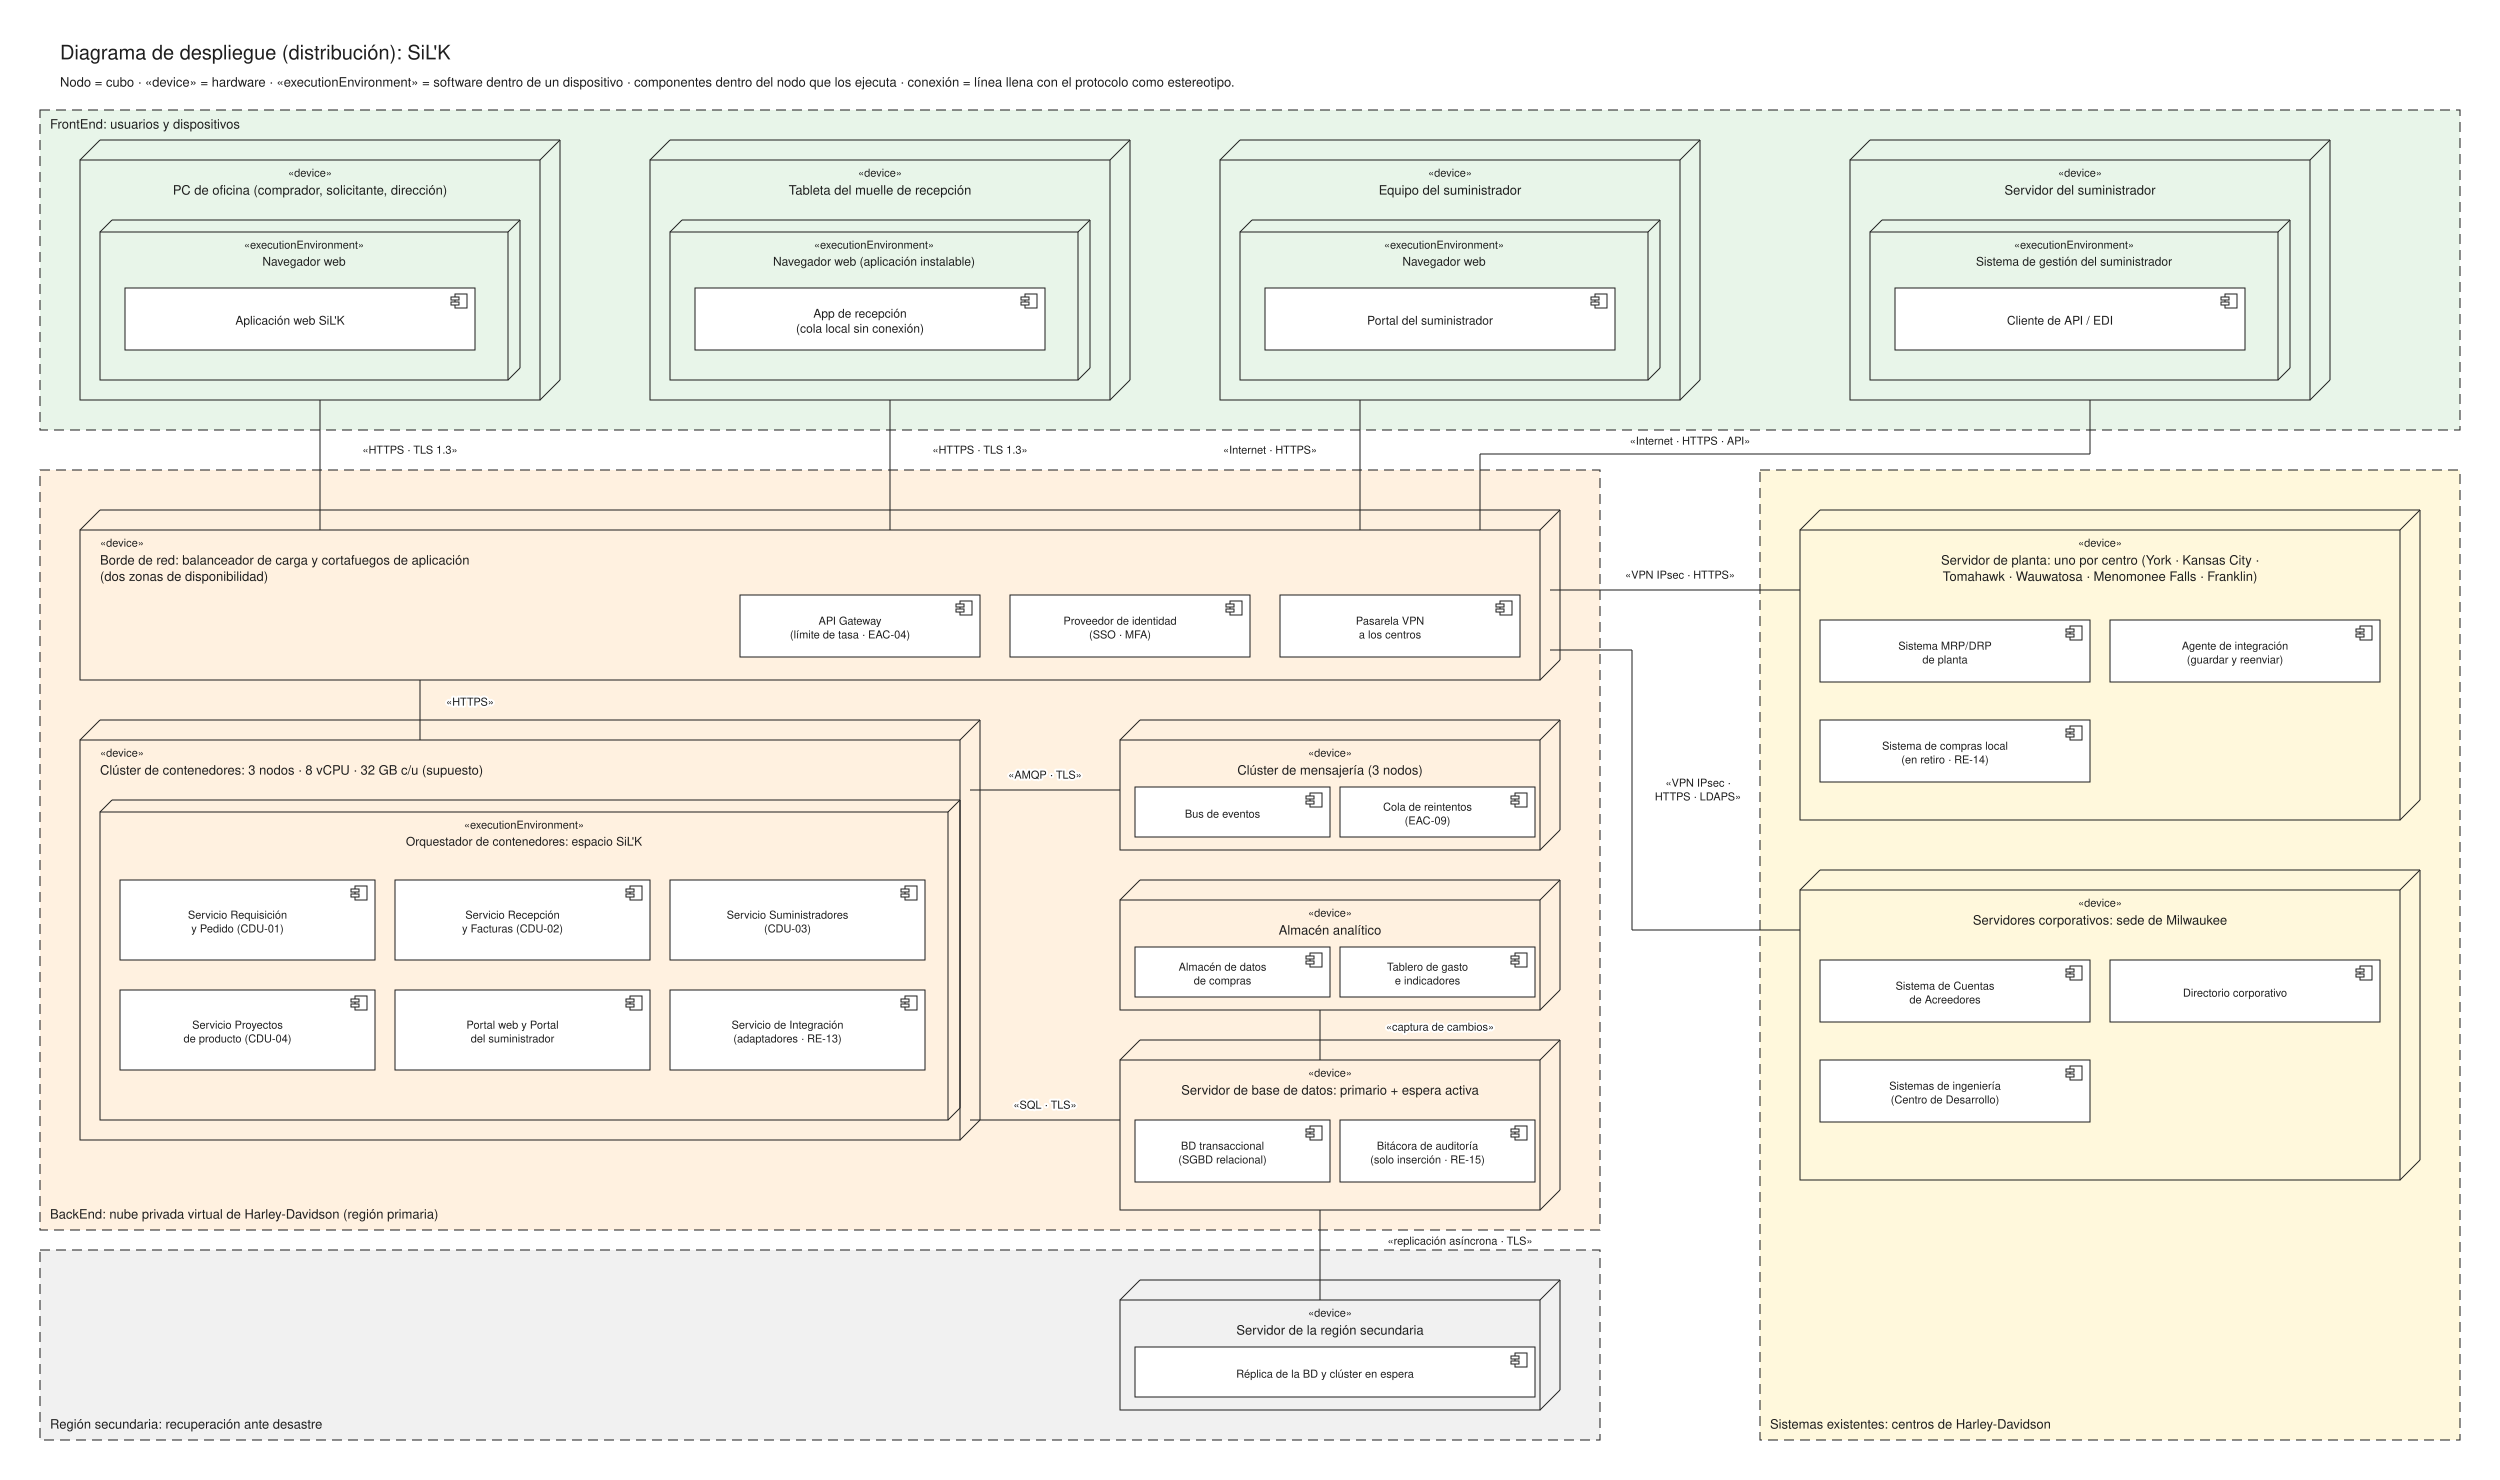
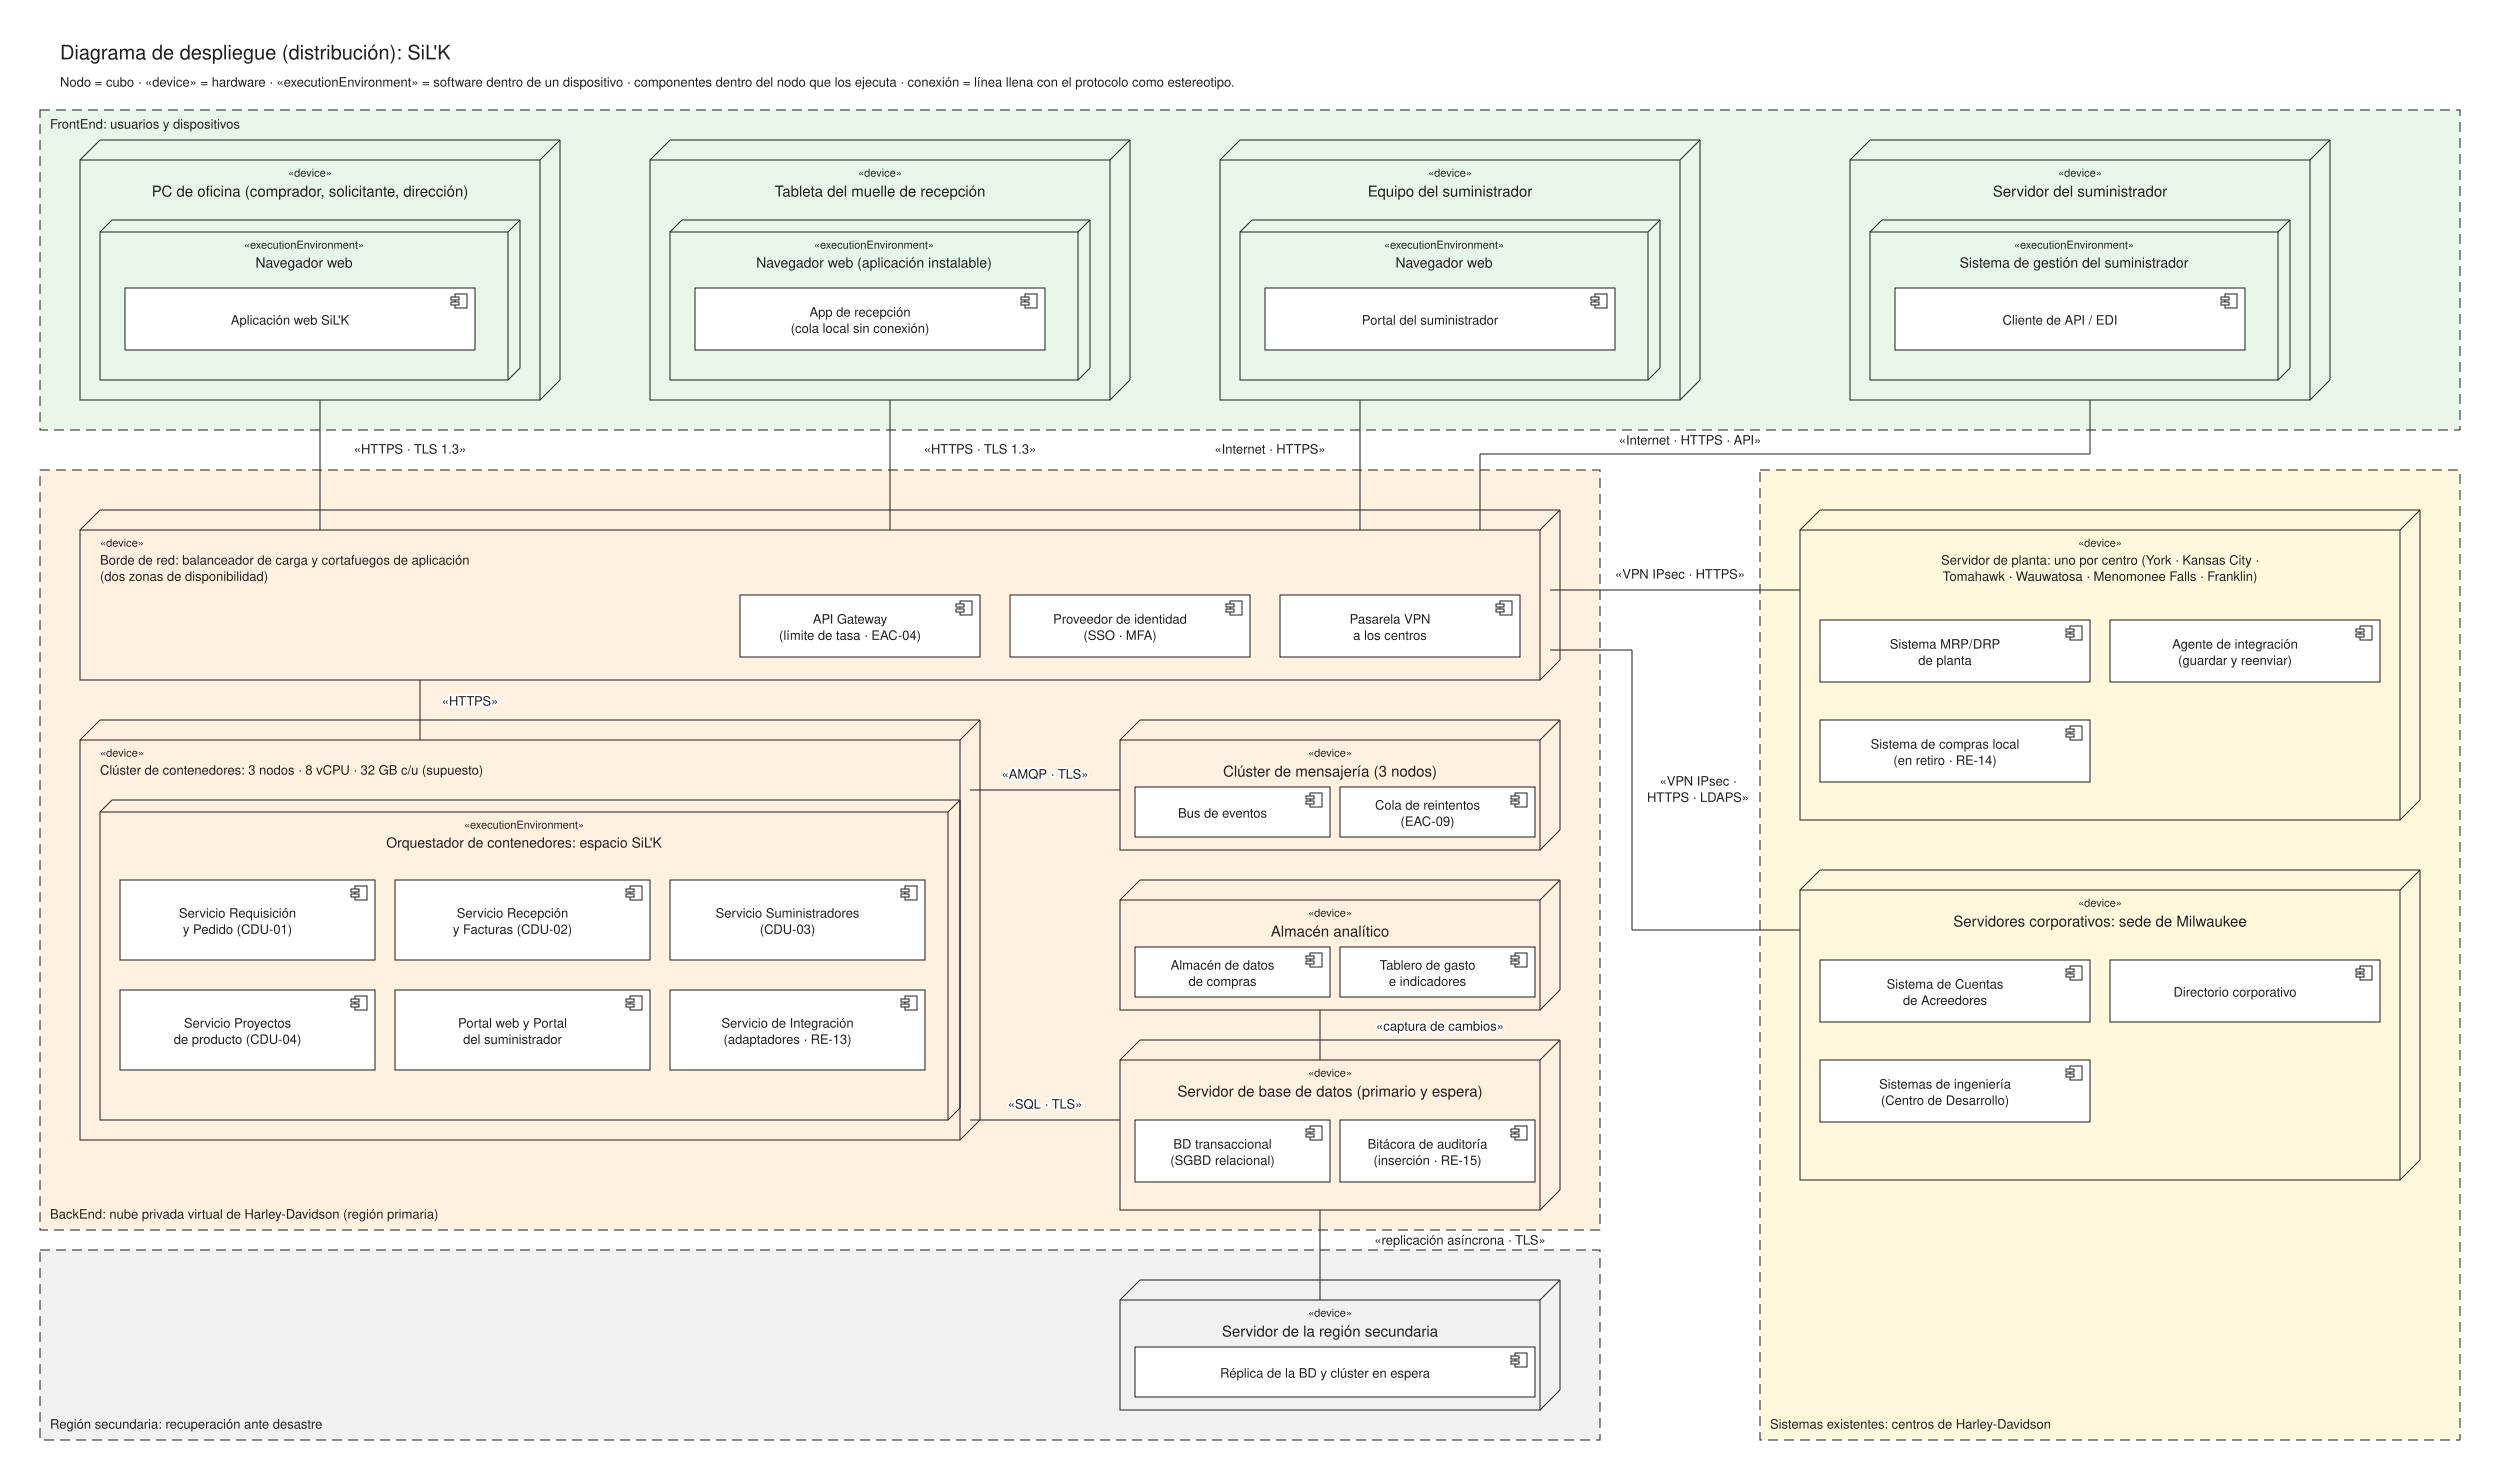
<svg xmlns="http://www.w3.org/2000/svg" viewBox="-20 -30 2500 1480" width="2500" height="1480" font-family="Helvetica, Arial, sans-serif">
  <defs>
    <marker id="gen" viewBox="0 0 12 12" refX="11" refY="6" markerWidth="12" markerHeight="12" orient="auto">
      <polygon points="0,0 12,6 0,12" fill="#ffffff" stroke="#1e1e1e" stroke-width="1" />
    </marker>
    <marker id="flecha" viewBox="0 0 10 10" refX="9" refY="5" markerWidth="9" markerHeight="9" orient="auto">
      <polygon points="0,0 10,5 0,10" fill="#1e1e1e" />
    </marker>
  </defs>
  <rect x="-20" y="-30" width="2500" height="1480" fill="#ffffff" />
  <text x="40" y="29.4" font-size="20" fill="#1e1e1e" text-anchor="start">Diagrama de despliegue (distribución): SiL'K</text>
  <text x="40" y="56.61" font-size="13" fill="#1e1e1e" text-anchor="start">Nodo = cubo · «device» = hardware · «executionEnvironment» = software dentro de un dispositivo · componentes dentro del nodo que los ejecuta · conexión = línea llena con el protocolo como estereotipo.</text>
  <rect x="20" y="80" width="2420" height="320" rx="0" fill="#e8f5e9" stroke="#1e1e1e" stroke-width="1" stroke-dasharray="10 6" />
  <text x="30" y="98.61" font-size="13" fill="#1e1e1e" text-anchor="start">FrontEnd: usuarios y dispositivos</text>
  <rect x="20" y="440" width="1560" height="760" rx="0" fill="#fff1e0" stroke="#1e1e1e" stroke-width="1" stroke-dasharray="10 6" />
  <text x="30" y="1188.61" font-size="13" fill="#1e1e1e" text-anchor="start">BackEnd: nube privada virtual de Harley-Davidson (región primaria)</text>
  <rect x="20" y="1220" width="1560" height="190" rx="0" fill="#f1f1f1" stroke="#1e1e1e" stroke-width="1" stroke-dasharray="10 6" />
  <text x="30" y="1398.61" font-size="13" fill="#1e1e1e" text-anchor="start">Región secundaria: recuperación ante desastre</text>
  <rect x="1740" y="440" width="700" height="970" rx="0" fill="#fff8dc" stroke="#1e1e1e" stroke-width="1" stroke-dasharray="10 6" />
  <text x="1750" y="1398.61" font-size="13" fill="#1e1e1e" text-anchor="start">Sistemas existentes: centros de Harley-Davidson</text>
  <rect x="60" y="130" width="460" height="240" rx="0" fill="none" stroke="#1e1e1e" stroke-width="1" />
  <line x1="60" y1="130" x2="80" y2="110" stroke="#1e1e1e" stroke-width="1" />
  <line x1="80" y1="110" x2="540" y2="110" stroke="#1e1e1e" stroke-width="1" />
  <line x1="540" y1="110" x2="520" y2="130" stroke="#1e1e1e" stroke-width="1" />
  <line x1="540" y1="110" x2="540" y2="350" stroke="#1e1e1e" stroke-width="1" />
  <line x1="540" y1="350" x2="520" y2="370" stroke="#1e1e1e" stroke-width="1" />
  <text x="290.0" y="146.67" font-size="11" fill="#1e1e1e" text-anchor="middle">«device»</text>
-   <text x="290.0" y="164.61" font-size="13" fill="#1e1e1e" text-anchor="middle">PC de oficina (comprador, solicitante, dirección)</text>
+   <text x="290.0" y="166.55" font-size="15" fill="#1e1e1e" text-anchor="middle">PC de oficina (comprador, solicitante, dirección)</text>
  <rect x="80" y="202" width="408" height="148" rx="0" fill="none" stroke="#1e1e1e" stroke-width="1" />
  <line x1="80" y1="202" x2="92" y2="190" stroke="#1e1e1e" stroke-width="1" />
  <line x1="92" y1="190" x2="500" y2="190" stroke="#1e1e1e" stroke-width="1" />
  <line x1="500" y1="190" x2="488" y2="202" stroke="#1e1e1e" stroke-width="1" />
  <line x1="500" y1="190" x2="500" y2="338" stroke="#1e1e1e" stroke-width="1" />
  <line x1="500" y1="338" x2="488" y2="350" stroke="#1e1e1e" stroke-width="1" />
  <text x="284.0" y="218.67" font-size="11" fill="#1e1e1e" text-anchor="middle">«executionEnvironment»</text>
-   <text x="284.0" y="235.64" font-size="12" fill="#1e1e1e" text-anchor="middle">Navegador web</text>
+   <text x="284.0" y="237.58" font-size="14" fill="#1e1e1e" text-anchor="middle">Navegador web</text>
  <rect x="105" y="258" width="350" height="62" rx="0" fill="#ffffff" stroke="#1e1e1e" stroke-width="1" />
  <rect x="435" y="264" width="12" height="14" rx="0" fill="#ffffff" stroke="#1e1e1e" stroke-width="1" />
  <rect x="431" y="267" width="8" height="3" rx="0" fill="#ffffff" stroke="#1e1e1e" stroke-width="1" />
  <rect x="431" y="272" width="8" height="3" rx="0" fill="#ffffff" stroke="#1e1e1e" stroke-width="1" />
-   <text x="270.0" y="294.64" font-size="12" fill="#1e1e1e" text-anchor="middle">Aplicación web SiL'K</text>
+   <text x="270.0" y="294.61" font-size="13" fill="#1e1e1e" text-anchor="middle">Aplicación web SiL'K</text>
  <rect x="630" y="130" width="460" height="240" rx="0" fill="none" stroke="#1e1e1e" stroke-width="1" />
  <line x1="630" y1="130" x2="650" y2="110" stroke="#1e1e1e" stroke-width="1" />
  <line x1="650" y1="110" x2="1110" y2="110" stroke="#1e1e1e" stroke-width="1" />
  <line x1="1110" y1="110" x2="1090" y2="130" stroke="#1e1e1e" stroke-width="1" />
  <line x1="1110" y1="110" x2="1110" y2="350" stroke="#1e1e1e" stroke-width="1" />
  <line x1="1110" y1="350" x2="1090" y2="370" stroke="#1e1e1e" stroke-width="1" />
  <text x="860.0" y="146.67" font-size="11" fill="#1e1e1e" text-anchor="middle">«device»</text>
-   <text x="860.0" y="164.61" font-size="13" fill="#1e1e1e" text-anchor="middle">Tableta del muelle de recepción</text>
+   <text x="860.0" y="166.55" font-size="15" fill="#1e1e1e" text-anchor="middle">Tableta del muelle de recepción</text>
  <rect x="650" y="202" width="408" height="148" rx="0" fill="none" stroke="#1e1e1e" stroke-width="1" />
  <line x1="650" y1="202" x2="662" y2="190" stroke="#1e1e1e" stroke-width="1" />
  <line x1="662" y1="190" x2="1070" y2="190" stroke="#1e1e1e" stroke-width="1" />
  <line x1="1070" y1="190" x2="1058" y2="202" stroke="#1e1e1e" stroke-width="1" />
  <line x1="1070" y1="190" x2="1070" y2="338" stroke="#1e1e1e" stroke-width="1" />
  <line x1="1070" y1="338" x2="1058" y2="350" stroke="#1e1e1e" stroke-width="1" />
  <text x="854.0" y="218.67" font-size="11" fill="#1e1e1e" text-anchor="middle">«executionEnvironment»</text>
-   <text x="854.0" y="235.64" font-size="12" fill="#1e1e1e" text-anchor="middle">Navegador web (aplicación instalable)</text>
+   <text x="854.0" y="237.58" font-size="14" fill="#1e1e1e" text-anchor="middle">Navegador web (aplicación instalable)</text>
  <rect x="675" y="258" width="350" height="62" rx="0" fill="#ffffff" stroke="#1e1e1e" stroke-width="1" />
  <rect x="1005" y="264" width="12" height="14" rx="0" fill="#ffffff" stroke="#1e1e1e" stroke-width="1" />
  <rect x="1001" y="267" width="8" height="3" rx="0" fill="#ffffff" stroke="#1e1e1e" stroke-width="1" />
  <rect x="1001" y="272" width="8" height="3" rx="0" fill="#ffffff" stroke="#1e1e1e" stroke-width="1" />
-   <text x="840.0" y="287.64" font-size="12" fill="#1e1e1e" text-anchor="middle">App de recepción</text>
-   <text x="840.0" y="302.64" font-size="12" fill="#1e1e1e" text-anchor="middle">(cola local sin conexión)</text>
+   <text x="840.0" y="286.61" font-size="13" fill="#1e1e1e" text-anchor="middle">App de recepción</text>
+   <text x="840.0" y="302.86" font-size="13" fill="#1e1e1e" text-anchor="middle">(cola local sin conexión)</text>
  <rect x="1200" y="130" width="460" height="240" rx="0" fill="none" stroke="#1e1e1e" stroke-width="1" />
  <line x1="1200" y1="130" x2="1220" y2="110" stroke="#1e1e1e" stroke-width="1" />
  <line x1="1220" y1="110" x2="1680" y2="110" stroke="#1e1e1e" stroke-width="1" />
  <line x1="1680" y1="110" x2="1660" y2="130" stroke="#1e1e1e" stroke-width="1" />
  <line x1="1680" y1="110" x2="1680" y2="350" stroke="#1e1e1e" stroke-width="1" />
  <line x1="1680" y1="350" x2="1660" y2="370" stroke="#1e1e1e" stroke-width="1" />
  <text x="1430.0" y="146.67" font-size="11" fill="#1e1e1e" text-anchor="middle">«device»</text>
-   <text x="1430.0" y="164.61" font-size="13" fill="#1e1e1e" text-anchor="middle">Equipo del suministrador</text>
+   <text x="1430.0" y="166.55" font-size="15" fill="#1e1e1e" text-anchor="middle">Equipo del suministrador</text>
  <rect x="1220" y="202" width="408" height="148" rx="0" fill="none" stroke="#1e1e1e" stroke-width="1" />
  <line x1="1220" y1="202" x2="1232" y2="190" stroke="#1e1e1e" stroke-width="1" />
  <line x1="1232" y1="190" x2="1640" y2="190" stroke="#1e1e1e" stroke-width="1" />
  <line x1="1640" y1="190" x2="1628" y2="202" stroke="#1e1e1e" stroke-width="1" />
  <line x1="1640" y1="190" x2="1640" y2="338" stroke="#1e1e1e" stroke-width="1" />
  <line x1="1640" y1="338" x2="1628" y2="350" stroke="#1e1e1e" stroke-width="1" />
  <text x="1424.0" y="218.67" font-size="11" fill="#1e1e1e" text-anchor="middle">«executionEnvironment»</text>
-   <text x="1424.0" y="235.64" font-size="12" fill="#1e1e1e" text-anchor="middle">Navegador web</text>
+   <text x="1424.0" y="237.58" font-size="14" fill="#1e1e1e" text-anchor="middle">Navegador web</text>
  <rect x="1245" y="258" width="350" height="62" rx="0" fill="#ffffff" stroke="#1e1e1e" stroke-width="1" />
  <rect x="1575" y="264" width="12" height="14" rx="0" fill="#ffffff" stroke="#1e1e1e" stroke-width="1" />
  <rect x="1571" y="267" width="8" height="3" rx="0" fill="#ffffff" stroke="#1e1e1e" stroke-width="1" />
  <rect x="1571" y="272" width="8" height="3" rx="0" fill="#ffffff" stroke="#1e1e1e" stroke-width="1" />
-   <text x="1410.0" y="294.64" font-size="12" fill="#1e1e1e" text-anchor="middle">Portal del suministrador</text>
+   <text x="1410.0" y="294.61" font-size="13" fill="#1e1e1e" text-anchor="middle">Portal del suministrador</text>
  <rect x="1830" y="130" width="460" height="240" rx="0" fill="none" stroke="#1e1e1e" stroke-width="1" />
  <line x1="1830" y1="130" x2="1850" y2="110" stroke="#1e1e1e" stroke-width="1" />
  <line x1="1850" y1="110" x2="2310" y2="110" stroke="#1e1e1e" stroke-width="1" />
  <line x1="2310" y1="110" x2="2290" y2="130" stroke="#1e1e1e" stroke-width="1" />
  <line x1="2310" y1="110" x2="2310" y2="350" stroke="#1e1e1e" stroke-width="1" />
  <line x1="2310" y1="350" x2="2290" y2="370" stroke="#1e1e1e" stroke-width="1" />
  <text x="2060.0" y="146.67" font-size="11" fill="#1e1e1e" text-anchor="middle">«device»</text>
-   <text x="2060.0" y="164.61" font-size="13" fill="#1e1e1e" text-anchor="middle">Servidor del suministrador</text>
+   <text x="2060.0" y="166.55" font-size="15" fill="#1e1e1e" text-anchor="middle">Servidor del suministrador</text>
  <rect x="1850" y="202" width="408" height="148" rx="0" fill="none" stroke="#1e1e1e" stroke-width="1" />
  <line x1="1850" y1="202" x2="1862" y2="190" stroke="#1e1e1e" stroke-width="1" />
  <line x1="1862" y1="190" x2="2270" y2="190" stroke="#1e1e1e" stroke-width="1" />
  <line x1="2270" y1="190" x2="2258" y2="202" stroke="#1e1e1e" stroke-width="1" />
  <line x1="2270" y1="190" x2="2270" y2="338" stroke="#1e1e1e" stroke-width="1" />
  <line x1="2270" y1="338" x2="2258" y2="350" stroke="#1e1e1e" stroke-width="1" />
  <text x="2054.0" y="218.67" font-size="11" fill="#1e1e1e" text-anchor="middle">«executionEnvironment»</text>
-   <text x="2054.0" y="235.64" font-size="12" fill="#1e1e1e" text-anchor="middle">Sistema de gestión del suministrador</text>
+   <text x="2054.0" y="237.58" font-size="14" fill="#1e1e1e" text-anchor="middle">Sistema de gestión del suministrador</text>
  <rect x="1875" y="258" width="350" height="62" rx="0" fill="#ffffff" stroke="#1e1e1e" stroke-width="1" />
  <rect x="2205" y="264" width="12" height="14" rx="0" fill="#ffffff" stroke="#1e1e1e" stroke-width="1" />
  <rect x="2201" y="267" width="8" height="3" rx="0" fill="#ffffff" stroke="#1e1e1e" stroke-width="1" />
  <rect x="2201" y="272" width="8" height="3" rx="0" fill="#ffffff" stroke="#1e1e1e" stroke-width="1" />
-   <text x="2040.0" y="294.64" font-size="12" fill="#1e1e1e" text-anchor="middle">Cliente de API / EDI</text>
+   <text x="2040.0" y="294.61" font-size="13" fill="#1e1e1e" text-anchor="middle">Cliente de API / EDI</text>
  <rect x="60" y="500" width="1460" height="150" rx="0" fill="none" stroke="#1e1e1e" stroke-width="1" />
  <line x1="60" y1="500" x2="80" y2="480" stroke="#1e1e1e" stroke-width="1" />
  <line x1="80" y1="480" x2="1540" y2="480" stroke="#1e1e1e" stroke-width="1" />
  <line x1="1540" y1="480" x2="1520" y2="500" stroke="#1e1e1e" stroke-width="1" />
  <line x1="1540" y1="480" x2="1540" y2="630" stroke="#1e1e1e" stroke-width="1" />
  <line x1="1540" y1="630" x2="1520" y2="650" stroke="#1e1e1e" stroke-width="1" />
  <text x="80" y="516.67" font-size="11" fill="#1e1e1e" text-anchor="start">«device»</text>
  <text x="80" y="534.61" font-size="13" fill="#1e1e1e" text-anchor="start">Borde de red: balanceador de carga y cortafuegos de aplicación</text>
  <text x="80" y="550.86" font-size="13" fill="#1e1e1e" text-anchor="start">(dos zonas de disponibilidad)</text>
  <rect x="720" y="565" width="240" height="62" rx="0" fill="#ffffff" stroke="#1e1e1e" stroke-width="1" />
  <rect x="940" y="571" width="12" height="14" rx="0" fill="#ffffff" stroke="#1e1e1e" stroke-width="1" />
  <rect x="936" y="574" width="8" height="3" rx="0" fill="#ffffff" stroke="#1e1e1e" stroke-width="1" />
  <rect x="936" y="579" width="8" height="3" rx="0" fill="#ffffff" stroke="#1e1e1e" stroke-width="1" />
-   <text x="830.0" y="594.67" font-size="11" fill="#1e1e1e" text-anchor="middle">API Gateway</text>
-   <text x="830.0" y="608.42" font-size="11" fill="#1e1e1e" text-anchor="middle">(límite de tasa · EAC-04)</text>
+   <text x="830.0" y="593.61" font-size="13" fill="#1e1e1e" text-anchor="middle">API Gateway</text>
+   <text x="830.0" y="609.86" font-size="13" fill="#1e1e1e" text-anchor="middle">(límite de tasa · EAC-04)</text>
  <rect x="990" y="565" width="240" height="62" rx="0" fill="#ffffff" stroke="#1e1e1e" stroke-width="1" />
  <rect x="1210" y="571" width="12" height="14" rx="0" fill="#ffffff" stroke="#1e1e1e" stroke-width="1" />
  <rect x="1206" y="574" width="8" height="3" rx="0" fill="#ffffff" stroke="#1e1e1e" stroke-width="1" />
  <rect x="1206" y="579" width="8" height="3" rx="0" fill="#ffffff" stroke="#1e1e1e" stroke-width="1" />
-   <text x="1100.0" y="594.67" font-size="11" fill="#1e1e1e" text-anchor="middle">Proveedor de identidad</text>
-   <text x="1100.0" y="608.42" font-size="11" fill="#1e1e1e" text-anchor="middle">(SSO · MFA)</text>
+   <text x="1100.0" y="593.61" font-size="13" fill="#1e1e1e" text-anchor="middle">Proveedor de identidad</text>
+   <text x="1100.0" y="609.86" font-size="13" fill="#1e1e1e" text-anchor="middle">(SSO · MFA)</text>
  <rect x="1260" y="565" width="240" height="62" rx="0" fill="#ffffff" stroke="#1e1e1e" stroke-width="1" />
  <rect x="1480" y="571" width="12" height="14" rx="0" fill="#ffffff" stroke="#1e1e1e" stroke-width="1" />
  <rect x="1476" y="574" width="8" height="3" rx="0" fill="#ffffff" stroke="#1e1e1e" stroke-width="1" />
  <rect x="1476" y="579" width="8" height="3" rx="0" fill="#ffffff" stroke="#1e1e1e" stroke-width="1" />
-   <text x="1370.0" y="594.67" font-size="11" fill="#1e1e1e" text-anchor="middle">Pasarela VPN</text>
-   <text x="1370.0" y="608.42" font-size="11" fill="#1e1e1e" text-anchor="middle">a los centros</text>
+   <text x="1370.0" y="593.61" font-size="13" fill="#1e1e1e" text-anchor="middle">Pasarela VPN</text>
+   <text x="1370.0" y="609.86" font-size="13" fill="#1e1e1e" text-anchor="middle">a los centros</text>
  <rect x="60" y="710" width="880" height="400" rx="0" fill="none" stroke="#1e1e1e" stroke-width="1" />
  <line x1="60" y1="710" x2="80" y2="690" stroke="#1e1e1e" stroke-width="1" />
  <line x1="80" y1="690" x2="960" y2="690" stroke="#1e1e1e" stroke-width="1" />
  <line x1="960" y1="690" x2="940" y2="710" stroke="#1e1e1e" stroke-width="1" />
  <line x1="960" y1="690" x2="960" y2="1090" stroke="#1e1e1e" stroke-width="1" />
  <line x1="960" y1="1090" x2="940" y2="1110" stroke="#1e1e1e" stroke-width="1" />
  <text x="80" y="726.67" font-size="11" fill="#1e1e1e" text-anchor="start">«device»</text>
  <text x="80" y="744.61" font-size="13" fill="#1e1e1e" text-anchor="start">Clúster de contenedores: 3 nodos · 8 vCPU · 32 GB c/u (supuesto)</text>
  <rect x="80" y="782" width="848" height="308" rx="0" fill="none" stroke="#1e1e1e" stroke-width="1" />
  <line x1="80" y1="782" x2="92" y2="770" stroke="#1e1e1e" stroke-width="1" />
  <line x1="92" y1="770" x2="940" y2="770" stroke="#1e1e1e" stroke-width="1" />
  <line x1="940" y1="770" x2="928" y2="782" stroke="#1e1e1e" stroke-width="1" />
  <line x1="940" y1="770" x2="940" y2="1078" stroke="#1e1e1e" stroke-width="1" />
  <line x1="940" y1="1078" x2="928" y2="1090" stroke="#1e1e1e" stroke-width="1" />
  <text x="504.0" y="798.67" font-size="11" fill="#1e1e1e" text-anchor="middle">«executionEnvironment»</text>
-   <text x="504.0" y="815.64" font-size="12" fill="#1e1e1e" text-anchor="middle">Orquestador de contenedores: espacio SiL'K</text>
+   <text x="504.0" y="817.58" font-size="14" fill="#1e1e1e" text-anchor="middle">Orquestador de contenedores: espacio SiL'K</text>
  <rect x="100" y="850" width="255" height="80" rx="0" fill="#ffffff" stroke="#1e1e1e" stroke-width="1" />
  <rect x="335" y="856" width="12" height="14" rx="0" fill="#ffffff" stroke="#1e1e1e" stroke-width="1" />
  <rect x="331" y="859" width="8" height="3" rx="0" fill="#ffffff" stroke="#1e1e1e" stroke-width="1" />
  <rect x="331" y="864" width="8" height="3" rx="0" fill="#ffffff" stroke="#1e1e1e" stroke-width="1" />
-   <text x="217.5" y="888.67" font-size="11" fill="#1e1e1e" text-anchor="middle">Servicio Requisición</text>
-   <text x="217.5" y="902.42" font-size="11" fill="#1e1e1e" text-anchor="middle">y Pedido (CDU-01)</text>
+   <text x="217.5" y="887.61" font-size="13" fill="#1e1e1e" text-anchor="middle">Servicio Requisición</text>
+   <text x="217.5" y="903.86" font-size="13" fill="#1e1e1e" text-anchor="middle">y Pedido (CDU-01)</text>
  <rect x="375" y="850" width="255" height="80" rx="0" fill="#ffffff" stroke="#1e1e1e" stroke-width="1" />
  <rect x="610" y="856" width="12" height="14" rx="0" fill="#ffffff" stroke="#1e1e1e" stroke-width="1" />
  <rect x="606" y="859" width="8" height="3" rx="0" fill="#ffffff" stroke="#1e1e1e" stroke-width="1" />
  <rect x="606" y="864" width="8" height="3" rx="0" fill="#ffffff" stroke="#1e1e1e" stroke-width="1" />
-   <text x="492.5" y="888.67" font-size="11" fill="#1e1e1e" text-anchor="middle">Servicio Recepción</text>
-   <text x="492.5" y="902.42" font-size="11" fill="#1e1e1e" text-anchor="middle">y Facturas (CDU-02)</text>
+   <text x="492.5" y="887.61" font-size="13" fill="#1e1e1e" text-anchor="middle">Servicio Recepción</text>
+   <text x="492.5" y="903.86" font-size="13" fill="#1e1e1e" text-anchor="middle">y Facturas (CDU-02)</text>
  <rect x="650" y="850" width="255" height="80" rx="0" fill="#ffffff" stroke="#1e1e1e" stroke-width="1" />
  <rect x="885" y="856" width="12" height="14" rx="0" fill="#ffffff" stroke="#1e1e1e" stroke-width="1" />
  <rect x="881" y="859" width="8" height="3" rx="0" fill="#ffffff" stroke="#1e1e1e" stroke-width="1" />
  <rect x="881" y="864" width="8" height="3" rx="0" fill="#ffffff" stroke="#1e1e1e" stroke-width="1" />
-   <text x="767.5" y="888.67" font-size="11" fill="#1e1e1e" text-anchor="middle">Servicio Suministradores</text>
-   <text x="767.5" y="902.42" font-size="11" fill="#1e1e1e" text-anchor="middle">(CDU-03)</text>
+   <text x="767.5" y="887.61" font-size="13" fill="#1e1e1e" text-anchor="middle">Servicio Suministradores</text>
+   <text x="767.5" y="903.86" font-size="13" fill="#1e1e1e" text-anchor="middle">(CDU-03)</text>
  <rect x="100" y="960" width="255" height="80" rx="0" fill="#ffffff" stroke="#1e1e1e" stroke-width="1" />
  <rect x="335" y="966" width="12" height="14" rx="0" fill="#ffffff" stroke="#1e1e1e" stroke-width="1" />
  <rect x="331" y="969" width="8" height="3" rx="0" fill="#ffffff" stroke="#1e1e1e" stroke-width="1" />
  <rect x="331" y="974" width="8" height="3" rx="0" fill="#ffffff" stroke="#1e1e1e" stroke-width="1" />
-   <text x="217.5" y="998.67" font-size="11" fill="#1e1e1e" text-anchor="middle">Servicio Proyectos</text>
-   <text x="217.5" y="1012.42" font-size="11" fill="#1e1e1e" text-anchor="middle">de producto (CDU-04)</text>
+   <text x="217.5" y="997.61" font-size="13" fill="#1e1e1e" text-anchor="middle">Servicio Proyectos</text>
+   <text x="217.5" y="1013.86" font-size="13" fill="#1e1e1e" text-anchor="middle">de producto (CDU-04)</text>
  <rect x="375" y="960" width="255" height="80" rx="0" fill="#ffffff" stroke="#1e1e1e" stroke-width="1" />
  <rect x="610" y="966" width="12" height="14" rx="0" fill="#ffffff" stroke="#1e1e1e" stroke-width="1" />
  <rect x="606" y="969" width="8" height="3" rx="0" fill="#ffffff" stroke="#1e1e1e" stroke-width="1" />
  <rect x="606" y="974" width="8" height="3" rx="0" fill="#ffffff" stroke="#1e1e1e" stroke-width="1" />
-   <text x="492.5" y="998.67" font-size="11" fill="#1e1e1e" text-anchor="middle">Portal web y Portal</text>
-   <text x="492.5" y="1012.42" font-size="11" fill="#1e1e1e" text-anchor="middle">del suministrador</text>
+   <text x="492.5" y="997.61" font-size="13" fill="#1e1e1e" text-anchor="middle">Portal web y Portal</text>
+   <text x="492.5" y="1013.86" font-size="13" fill="#1e1e1e" text-anchor="middle">del suministrador</text>
  <rect x="650" y="960" width="255" height="80" rx="0" fill="#ffffff" stroke="#1e1e1e" stroke-width="1" />
  <rect x="885" y="966" width="12" height="14" rx="0" fill="#ffffff" stroke="#1e1e1e" stroke-width="1" />
  <rect x="881" y="969" width="8" height="3" rx="0" fill="#ffffff" stroke="#1e1e1e" stroke-width="1" />
  <rect x="881" y="974" width="8" height="3" rx="0" fill="#ffffff" stroke="#1e1e1e" stroke-width="1" />
-   <text x="767.5" y="998.67" font-size="11" fill="#1e1e1e" text-anchor="middle">Servicio de Integración</text>
-   <text x="767.5" y="1012.42" font-size="11" fill="#1e1e1e" text-anchor="middle">(adaptadores · RE-13)</text>
+   <text x="767.5" y="997.61" font-size="13" fill="#1e1e1e" text-anchor="middle">Servicio de Integración</text>
+   <text x="767.5" y="1013.86" font-size="13" fill="#1e1e1e" text-anchor="middle">(adaptadores · RE-13)</text>
  <rect x="1100" y="710" width="420" height="110" rx="0" fill="none" stroke="#1e1e1e" stroke-width="1" />
  <line x1="1100" y1="710" x2="1120" y2="690" stroke="#1e1e1e" stroke-width="1" />
  <line x1="1120" y1="690" x2="1540" y2="690" stroke="#1e1e1e" stroke-width="1" />
  <line x1="1540" y1="690" x2="1520" y2="710" stroke="#1e1e1e" stroke-width="1" />
  <line x1="1540" y1="690" x2="1540" y2="800" stroke="#1e1e1e" stroke-width="1" />
  <line x1="1540" y1="800" x2="1520" y2="820" stroke="#1e1e1e" stroke-width="1" />
  <text x="1310.0" y="726.67" font-size="11" fill="#1e1e1e" text-anchor="middle">«device»</text>
-   <text x="1310.0" y="744.61" font-size="13" fill="#1e1e1e" text-anchor="middle">Clúster de mensajería (3 nodos)</text>
+   <text x="1310.0" y="746.55" font-size="15" fill="#1e1e1e" text-anchor="middle">Clúster de mensajería (3 nodos)</text>
  <rect x="1115" y="757" width="195" height="50" rx="0" fill="#ffffff" stroke="#1e1e1e" stroke-width="1" />
  <rect x="1290" y="763" width="12" height="14" rx="0" fill="#ffffff" stroke="#1e1e1e" stroke-width="1" />
  <rect x="1286" y="766" width="8" height="3" rx="0" fill="#ffffff" stroke="#1e1e1e" stroke-width="1" />
  <rect x="1286" y="771" width="8" height="3" rx="0" fill="#ffffff" stroke="#1e1e1e" stroke-width="1" />
-   <text x="1202.5" y="787.67" font-size="11" fill="#1e1e1e" text-anchor="middle">Bus de eventos</text>
+   <text x="1202.5" y="787.61" font-size="13" fill="#1e1e1e" text-anchor="middle">Bus de eventos</text>
  <rect x="1320" y="757" width="195" height="50" rx="0" fill="#ffffff" stroke="#1e1e1e" stroke-width="1" />
  <rect x="1495" y="763" width="12" height="14" rx="0" fill="#ffffff" stroke="#1e1e1e" stroke-width="1" />
  <rect x="1491" y="766" width="8" height="3" rx="0" fill="#ffffff" stroke="#1e1e1e" stroke-width="1" />
  <rect x="1491" y="771" width="8" height="3" rx="0" fill="#ffffff" stroke="#1e1e1e" stroke-width="1" />
-   <text x="1407.5" y="780.67" font-size="11" fill="#1e1e1e" text-anchor="middle">Cola de reintentos</text>
-   <text x="1407.5" y="794.42" font-size="11" fill="#1e1e1e" text-anchor="middle">(EAC-09)</text>
+   <text x="1407.5" y="779.61" font-size="13" fill="#1e1e1e" text-anchor="middle">Cola de reintentos</text>
+   <text x="1407.5" y="795.86" font-size="13" fill="#1e1e1e" text-anchor="middle">(EAC-09)</text>
  <rect x="1100" y="870" width="420" height="110" rx="0" fill="none" stroke="#1e1e1e" stroke-width="1" />
  <line x1="1100" y1="870" x2="1120" y2="850" stroke="#1e1e1e" stroke-width="1" />
  <line x1="1120" y1="850" x2="1540" y2="850" stroke="#1e1e1e" stroke-width="1" />
  <line x1="1540" y1="850" x2="1520" y2="870" stroke="#1e1e1e" stroke-width="1" />
  <line x1="1540" y1="850" x2="1540" y2="960" stroke="#1e1e1e" stroke-width="1" />
  <line x1="1540" y1="960" x2="1520" y2="980" stroke="#1e1e1e" stroke-width="1" />
  <text x="1310.0" y="886.67" font-size="11" fill="#1e1e1e" text-anchor="middle">«device»</text>
-   <text x="1310.0" y="904.61" font-size="13" fill="#1e1e1e" text-anchor="middle">Almacén analítico</text>
+   <text x="1310.0" y="906.55" font-size="15" fill="#1e1e1e" text-anchor="middle">Almacén analítico</text>
  <rect x="1115" y="917" width="195" height="50" rx="0" fill="#ffffff" stroke="#1e1e1e" stroke-width="1" />
  <rect x="1290" y="923" width="12" height="14" rx="0" fill="#ffffff" stroke="#1e1e1e" stroke-width="1" />
  <rect x="1286" y="926" width="8" height="3" rx="0" fill="#ffffff" stroke="#1e1e1e" stroke-width="1" />
  <rect x="1286" y="931" width="8" height="3" rx="0" fill="#ffffff" stroke="#1e1e1e" stroke-width="1" />
-   <text x="1202.5" y="940.67" font-size="11" fill="#1e1e1e" text-anchor="middle">Almacén de datos</text>
-   <text x="1202.5" y="954.42" font-size="11" fill="#1e1e1e" text-anchor="middle">de compras</text>
+   <text x="1202.5" y="939.61" font-size="13" fill="#1e1e1e" text-anchor="middle">Almacén de datos</text>
+   <text x="1202.5" y="955.86" font-size="13" fill="#1e1e1e" text-anchor="middle">de compras</text>
  <rect x="1320" y="917" width="195" height="50" rx="0" fill="#ffffff" stroke="#1e1e1e" stroke-width="1" />
  <rect x="1495" y="923" width="12" height="14" rx="0" fill="#ffffff" stroke="#1e1e1e" stroke-width="1" />
  <rect x="1491" y="926" width="8" height="3" rx="0" fill="#ffffff" stroke="#1e1e1e" stroke-width="1" />
  <rect x="1491" y="931" width="8" height="3" rx="0" fill="#ffffff" stroke="#1e1e1e" stroke-width="1" />
-   <text x="1407.5" y="940.67" font-size="11" fill="#1e1e1e" text-anchor="middle">Tablero de gasto</text>
-   <text x="1407.5" y="954.42" font-size="11" fill="#1e1e1e" text-anchor="middle">e indicadores</text>
+   <text x="1407.5" y="939.61" font-size="13" fill="#1e1e1e" text-anchor="middle">Tablero de gasto</text>
+   <text x="1407.5" y="955.86" font-size="13" fill="#1e1e1e" text-anchor="middle">e indicadores</text>
  <rect x="1100" y="1030" width="420" height="150" rx="0" fill="none" stroke="#1e1e1e" stroke-width="1" />
  <line x1="1100" y1="1030" x2="1120" y2="1010" stroke="#1e1e1e" stroke-width="1" />
  <line x1="1120" y1="1010" x2="1540" y2="1010" stroke="#1e1e1e" stroke-width="1" />
  <line x1="1540" y1="1010" x2="1520" y2="1030" stroke="#1e1e1e" stroke-width="1" />
  <line x1="1540" y1="1010" x2="1540" y2="1160" stroke="#1e1e1e" stroke-width="1" />
  <line x1="1540" y1="1160" x2="1520" y2="1180" stroke="#1e1e1e" stroke-width="1" />
  <text x="1310.0" y="1046.67" font-size="11" fill="#1e1e1e" text-anchor="middle">«device»</text>
-   <text x="1310.0" y="1064.61" font-size="13" fill="#1e1e1e" text-anchor="middle">Servidor de base de datos: primario + espera activa</text>
+   <text x="1310.0" y="1066.55" font-size="15" fill="#1e1e1e" text-anchor="middle">Servidor de base de datos (primario y espera)</text>
  <rect x="1115" y="1090" width="195" height="62" rx="0" fill="#ffffff" stroke="#1e1e1e" stroke-width="1" />
  <rect x="1290" y="1096" width="12" height="14" rx="0" fill="#ffffff" stroke="#1e1e1e" stroke-width="1" />
  <rect x="1286" y="1099" width="8" height="3" rx="0" fill="#ffffff" stroke="#1e1e1e" stroke-width="1" />
  <rect x="1286" y="1104" width="8" height="3" rx="0" fill="#ffffff" stroke="#1e1e1e" stroke-width="1" />
-   <text x="1202.5" y="1119.67" font-size="11" fill="#1e1e1e" text-anchor="middle">BD transaccional</text>
-   <text x="1202.5" y="1133.42" font-size="11" fill="#1e1e1e" text-anchor="middle">(SGBD relacional)</text>
+   <text x="1202.5" y="1118.61" font-size="13" fill="#1e1e1e" text-anchor="middle">BD transaccional</text>
+   <text x="1202.5" y="1134.86" font-size="13" fill="#1e1e1e" text-anchor="middle">(SGBD relacional)</text>
  <rect x="1320" y="1090" width="195" height="62" rx="0" fill="#ffffff" stroke="#1e1e1e" stroke-width="1" />
  <rect x="1495" y="1096" width="12" height="14" rx="0" fill="#ffffff" stroke="#1e1e1e" stroke-width="1" />
  <rect x="1491" y="1099" width="8" height="3" rx="0" fill="#ffffff" stroke="#1e1e1e" stroke-width="1" />
  <rect x="1491" y="1104" width="8" height="3" rx="0" fill="#ffffff" stroke="#1e1e1e" stroke-width="1" />
-   <text x="1407.5" y="1119.67" font-size="11" fill="#1e1e1e" text-anchor="middle">Bitácora de auditoría</text>
-   <text x="1407.5" y="1133.42" font-size="11" fill="#1e1e1e" text-anchor="middle">(solo inserción · RE-15)</text>
+   <text x="1407.5" y="1118.61" font-size="13" fill="#1e1e1e" text-anchor="middle">Bitácora de auditoría</text>
+   <text x="1407.5" y="1134.86" font-size="13" fill="#1e1e1e" text-anchor="middle">(inserción · RE-15)</text>
  <rect x="1100" y="1270" width="420" height="110" rx="0" fill="none" stroke="#1e1e1e" stroke-width="1" />
  <line x1="1100" y1="1270" x2="1120" y2="1250" stroke="#1e1e1e" stroke-width="1" />
  <line x1="1120" y1="1250" x2="1540" y2="1250" stroke="#1e1e1e" stroke-width="1" />
  <line x1="1540" y1="1250" x2="1520" y2="1270" stroke="#1e1e1e" stroke-width="1" />
  <line x1="1540" y1="1250" x2="1540" y2="1360" stroke="#1e1e1e" stroke-width="1" />
  <line x1="1540" y1="1360" x2="1520" y2="1380" stroke="#1e1e1e" stroke-width="1" />
  <text x="1310.0" y="1286.67" font-size="11" fill="#1e1e1e" text-anchor="middle">«device»</text>
-   <text x="1310.0" y="1304.61" font-size="13" fill="#1e1e1e" text-anchor="middle">Servidor de la región secundaria</text>
+   <text x="1310.0" y="1306.55" font-size="15" fill="#1e1e1e" text-anchor="middle">Servidor de la región secundaria</text>
  <rect x="1115" y="1317" width="400" height="50" rx="0" fill="#ffffff" stroke="#1e1e1e" stroke-width="1" />
  <rect x="1495" y="1323" width="12" height="14" rx="0" fill="#ffffff" stroke="#1e1e1e" stroke-width="1" />
  <rect x="1491" y="1326" width="8" height="3" rx="0" fill="#ffffff" stroke="#1e1e1e" stroke-width="1" />
  <rect x="1491" y="1331" width="8" height="3" rx="0" fill="#ffffff" stroke="#1e1e1e" stroke-width="1" />
-   <text x="1305.0" y="1347.67" font-size="11" fill="#1e1e1e" text-anchor="middle">Réplica de la BD y clúster en espera</text>
+   <text x="1305.0" y="1347.61" font-size="13" fill="#1e1e1e" text-anchor="middle">Réplica de la BD y clúster en espera</text>
  <rect x="1780" y="500" width="600" height="290" rx="0" fill="none" stroke="#1e1e1e" stroke-width="1" />
  <line x1="1780" y1="500" x2="1800" y2="480" stroke="#1e1e1e" stroke-width="1" />
  <line x1="1800" y1="480" x2="2400" y2="480" stroke="#1e1e1e" stroke-width="1" />
  <line x1="2400" y1="480" x2="2380" y2="500" stroke="#1e1e1e" stroke-width="1" />
  <line x1="2400" y1="480" x2="2400" y2="770" stroke="#1e1e1e" stroke-width="1" />
  <line x1="2400" y1="770" x2="2380" y2="790" stroke="#1e1e1e" stroke-width="1" />
  <text x="2080.0" y="516.67" font-size="11" fill="#1e1e1e" text-anchor="middle">«device»</text>
  <text x="2080.0" y="534.61" font-size="13" fill="#1e1e1e" text-anchor="middle">Servidor de planta: uno por centro (York · Kansas City ·</text>
  <text x="2080.0" y="550.86" font-size="13" fill="#1e1e1e" text-anchor="middle">Tomahawk · Wauwatosa · Menomonee Falls · Franklin)</text>
  <rect x="1800" y="590" width="270" height="62" rx="0" fill="#ffffff" stroke="#1e1e1e" stroke-width="1" />
  <rect x="2050" y="596" width="12" height="14" rx="0" fill="#ffffff" stroke="#1e1e1e" stroke-width="1" />
  <rect x="2046" y="599" width="8" height="3" rx="0" fill="#ffffff" stroke="#1e1e1e" stroke-width="1" />
  <rect x="2046" y="604" width="8" height="3" rx="0" fill="#ffffff" stroke="#1e1e1e" stroke-width="1" />
-   <text x="1925.0" y="619.67" font-size="11" fill="#1e1e1e" text-anchor="middle">Sistema MRP/DRP</text>
-   <text x="1925.0" y="633.42" font-size="11" fill="#1e1e1e" text-anchor="middle">de planta</text>
+   <text x="1925.0" y="618.61" font-size="13" fill="#1e1e1e" text-anchor="middle">Sistema MRP/DRP</text>
+   <text x="1925.0" y="634.86" font-size="13" fill="#1e1e1e" text-anchor="middle">de planta</text>
  <rect x="2090" y="590" width="270" height="62" rx="0" fill="#ffffff" stroke="#1e1e1e" stroke-width="1" />
  <rect x="2340" y="596" width="12" height="14" rx="0" fill="#ffffff" stroke="#1e1e1e" stroke-width="1" />
  <rect x="2336" y="599" width="8" height="3" rx="0" fill="#ffffff" stroke="#1e1e1e" stroke-width="1" />
  <rect x="2336" y="604" width="8" height="3" rx="0" fill="#ffffff" stroke="#1e1e1e" stroke-width="1" />
-   <text x="2215.0" y="619.67" font-size="11" fill="#1e1e1e" text-anchor="middle">Agente de integración</text>
-   <text x="2215.0" y="633.42" font-size="11" fill="#1e1e1e" text-anchor="middle">(guardar y reenviar)</text>
+   <text x="2215.0" y="618.61" font-size="13" fill="#1e1e1e" text-anchor="middle">Agente de integración</text>
+   <text x="2215.0" y="634.86" font-size="13" fill="#1e1e1e" text-anchor="middle">(guardar y reenviar)</text>
  <rect x="1800" y="690" width="270" height="62" rx="0" fill="#ffffff" stroke="#1e1e1e" stroke-width="1" />
  <rect x="2050" y="696" width="12" height="14" rx="0" fill="#ffffff" stroke="#1e1e1e" stroke-width="1" />
  <rect x="2046" y="699" width="8" height="3" rx="0" fill="#ffffff" stroke="#1e1e1e" stroke-width="1" />
  <rect x="2046" y="704" width="8" height="3" rx="0" fill="#ffffff" stroke="#1e1e1e" stroke-width="1" />
-   <text x="1925.0" y="719.67" font-size="11" fill="#1e1e1e" text-anchor="middle">Sistema de compras local</text>
-   <text x="1925.0" y="733.42" font-size="11" fill="#1e1e1e" text-anchor="middle">(en retiro · RE-14)</text>
+   <text x="1925.0" y="718.61" font-size="13" fill="#1e1e1e" text-anchor="middle">Sistema de compras local</text>
+   <text x="1925.0" y="734.86" font-size="13" fill="#1e1e1e" text-anchor="middle">(en retiro · RE-14)</text>
  <rect x="1780" y="860" width="600" height="290" rx="0" fill="none" stroke="#1e1e1e" stroke-width="1" />
  <line x1="1780" y1="860" x2="1800" y2="840" stroke="#1e1e1e" stroke-width="1" />
  <line x1="1800" y1="840" x2="2400" y2="840" stroke="#1e1e1e" stroke-width="1" />
  <line x1="2400" y1="840" x2="2380" y2="860" stroke="#1e1e1e" stroke-width="1" />
  <line x1="2400" y1="840" x2="2400" y2="1130" stroke="#1e1e1e" stroke-width="1" />
  <line x1="2400" y1="1130" x2="2380" y2="1150" stroke="#1e1e1e" stroke-width="1" />
  <text x="2080.0" y="876.67" font-size="11" fill="#1e1e1e" text-anchor="middle">«device»</text>
-   <text x="2080.0" y="894.61" font-size="13" fill="#1e1e1e" text-anchor="middle">Servidores corporativos: sede de Milwaukee</text>
+   <text x="2080.0" y="896.55" font-size="15" fill="#1e1e1e" text-anchor="middle">Servidores corporativos: sede de Milwaukee</text>
  <rect x="1800" y="930" width="270" height="62" rx="0" fill="#ffffff" stroke="#1e1e1e" stroke-width="1" />
  <rect x="2050" y="936" width="12" height="14" rx="0" fill="#ffffff" stroke="#1e1e1e" stroke-width="1" />
  <rect x="2046" y="939" width="8" height="3" rx="0" fill="#ffffff" stroke="#1e1e1e" stroke-width="1" />
  <rect x="2046" y="944" width="8" height="3" rx="0" fill="#ffffff" stroke="#1e1e1e" stroke-width="1" />
-   <text x="1925.0" y="959.67" font-size="11" fill="#1e1e1e" text-anchor="middle">Sistema de Cuentas</text>
-   <text x="1925.0" y="973.42" font-size="11" fill="#1e1e1e" text-anchor="middle">de Acreedores</text>
+   <text x="1925.0" y="958.61" font-size="13" fill="#1e1e1e" text-anchor="middle">Sistema de Cuentas</text>
+   <text x="1925.0" y="974.86" font-size="13" fill="#1e1e1e" text-anchor="middle">de Acreedores</text>
  <rect x="2090" y="930" width="270" height="62" rx="0" fill="#ffffff" stroke="#1e1e1e" stroke-width="1" />
  <rect x="2340" y="936" width="12" height="14" rx="0" fill="#ffffff" stroke="#1e1e1e" stroke-width="1" />
  <rect x="2336" y="939" width="8" height="3" rx="0" fill="#ffffff" stroke="#1e1e1e" stroke-width="1" />
  <rect x="2336" y="944" width="8" height="3" rx="0" fill="#ffffff" stroke="#1e1e1e" stroke-width="1" />
-   <text x="2215.0" y="966.67" font-size="11" fill="#1e1e1e" text-anchor="middle">Directorio corporativo</text>
+   <text x="2215.0" y="966.61" font-size="13" fill="#1e1e1e" text-anchor="middle">Directorio corporativo</text>
  <rect x="1800" y="1030" width="270" height="62" rx="0" fill="#ffffff" stroke="#1e1e1e" stroke-width="1" />
  <rect x="2050" y="1036" width="12" height="14" rx="0" fill="#ffffff" stroke="#1e1e1e" stroke-width="1" />
  <rect x="2046" y="1039" width="8" height="3" rx="0" fill="#ffffff" stroke="#1e1e1e" stroke-width="1" />
  <rect x="2046" y="1044" width="8" height="3" rx="0" fill="#ffffff" stroke="#1e1e1e" stroke-width="1" />
-   <text x="1925.0" y="1059.67" font-size="11" fill="#1e1e1e" text-anchor="middle">Sistemas de ingeniería</text>
-   <text x="1925.0" y="1073.42" font-size="11" fill="#1e1e1e" text-anchor="middle">(Centro de Desarrollo)</text>
+   <text x="1925.0" y="1058.61" font-size="13" fill="#1e1e1e" text-anchor="middle">Sistemas de ingeniería</text>
+   <text x="1925.0" y="1074.86" font-size="13" fill="#1e1e1e" text-anchor="middle">(Centro de Desarrollo)</text>
  <line x1="300" y1="370" x2="300" y2="500" stroke="#1e1e1e" stroke-width="1" />
-   <text x="390.0" y="423.67" font-size="11" fill="#1e1e1e" text-anchor="middle" paint-order="stroke" stroke="#ffffff" stroke-width="4" stroke-linejoin="round">«HTTPS · TLS 1.3»</text>
+   <text x="390.0" y="423.61" font-size="13" fill="#1e1e1e" text-anchor="middle" paint-order="stroke" stroke="#ffffff" stroke-width="4" stroke-linejoin="round">«HTTPS · TLS 1.3»</text>
  <line x1="870" y1="370" x2="870" y2="500" stroke="#1e1e1e" stroke-width="1" />
-   <text x="960.0" y="423.67" font-size="11" fill="#1e1e1e" text-anchor="middle" paint-order="stroke" stroke="#ffffff" stroke-width="4" stroke-linejoin="round">«HTTPS · TLS 1.3»</text>
+   <text x="960.0" y="423.61" font-size="13" fill="#1e1e1e" text-anchor="middle" paint-order="stroke" stroke="#ffffff" stroke-width="4" stroke-linejoin="round">«HTTPS · TLS 1.3»</text>
  <line x1="1340" y1="370" x2="1340" y2="500" stroke="#1e1e1e" stroke-width="1" />
-   <text x="1250.0" y="423.67" font-size="11" fill="#1e1e1e" text-anchor="middle" paint-order="stroke" stroke="#ffffff" stroke-width="4" stroke-linejoin="round">«Internet · HTTPS»</text>
+   <text x="1250.0" y="423.61" font-size="13" fill="#1e1e1e" text-anchor="middle" paint-order="stroke" stroke="#ffffff" stroke-width="4" stroke-linejoin="round">«Internet · HTTPS»</text>
  <line x1="2070" y1="370" x2="2070" y2="424" stroke="#1e1e1e" stroke-width="1" />
  <line x1="2070" y1="424" x2="1460" y2="424" stroke="#1e1e1e" stroke-width="1" />
  <line x1="1460" y1="424" x2="1460" y2="500" stroke="#1e1e1e" stroke-width="1" />
-   <text x="1670.0" y="414.67" font-size="11" fill="#1e1e1e" text-anchor="middle" paint-order="stroke" stroke="#ffffff" stroke-width="4" stroke-linejoin="round">«Internet · HTTPS · API»</text>
+   <text x="1670.0" y="414.61" font-size="13" fill="#1e1e1e" text-anchor="middle" paint-order="stroke" stroke="#ffffff" stroke-width="4" stroke-linejoin="round">«Internet · HTTPS · API»</text>
  <line x1="400" y1="650" x2="400" y2="710" stroke="#1e1e1e" stroke-width="1" />
-   <text x="450.0" y="675.67" font-size="11" fill="#1e1e1e" text-anchor="middle" paint-order="stroke" stroke="#ffffff" stroke-width="4" stroke-linejoin="round">«HTTPS»</text>
+   <text x="450.0" y="675.61" font-size="13" fill="#1e1e1e" text-anchor="middle" paint-order="stroke" stroke="#ffffff" stroke-width="4" stroke-linejoin="round">«HTTPS»</text>
  <line x1="950" y1="760" x2="1100" y2="760" stroke="#1e1e1e" stroke-width="1" />
-   <text x="1025.0" y="748.67" font-size="11" fill="#1e1e1e" text-anchor="middle" paint-order="stroke" stroke="#ffffff" stroke-width="4" stroke-linejoin="round">«AMQP · TLS»</text>
+   <text x="1025.0" y="748.61" font-size="13" fill="#1e1e1e" text-anchor="middle" paint-order="stroke" stroke="#ffffff" stroke-width="4" stroke-linejoin="round">«AMQP · TLS»</text>
  <line x1="950" y1="1090" x2="1100" y2="1090" stroke="#1e1e1e" stroke-width="1" />
-   <text x="1025.0" y="1078.67" font-size="11" fill="#1e1e1e" text-anchor="middle" paint-order="stroke" stroke="#ffffff" stroke-width="4" stroke-linejoin="round">«SQL · TLS»</text>
+   <text x="1025.0" y="1078.61" font-size="13" fill="#1e1e1e" text-anchor="middle" paint-order="stroke" stroke="#ffffff" stroke-width="4" stroke-linejoin="round">«SQL · TLS»</text>
  <line x1="1300" y1="980" x2="1300" y2="1030" stroke="#1e1e1e" stroke-width="1" />
-   <text x="1420.0" y="1000.67" font-size="11" fill="#1e1e1e" text-anchor="middle" paint-order="stroke" stroke="#ffffff" stroke-width="4" stroke-linejoin="round">«captura de cambios»</text>
+   <text x="1420.0" y="1000.61" font-size="13" fill="#1e1e1e" text-anchor="middle" paint-order="stroke" stroke="#ffffff" stroke-width="4" stroke-linejoin="round">«captura de cambios»</text>
  <line x1="1300" y1="1180" x2="1300" y2="1270" stroke="#1e1e1e" stroke-width="1" />
-   <text x="1440.0" y="1214.67" font-size="11" fill="#1e1e1e" text-anchor="middle" paint-order="stroke" stroke="#ffffff" stroke-width="4" stroke-linejoin="round">«replicación asíncrona · TLS»</text>
+   <text x="1440.0" y="1214.61" font-size="13" fill="#1e1e1e" text-anchor="middle" paint-order="stroke" stroke="#ffffff" stroke-width="4" stroke-linejoin="round">«replicación asíncrona · TLS»</text>
  <line x1="1530" y1="560" x2="1780" y2="560" stroke="#1e1e1e" stroke-width="1" />
-   <text x="1660.0" y="548.67" font-size="11" fill="#1e1e1e" text-anchor="middle" paint-order="stroke" stroke="#ffffff" stroke-width="4" stroke-linejoin="round">«VPN IPsec · HTTPS»</text>
+   <text x="1660.0" y="548.61" font-size="13" fill="#1e1e1e" text-anchor="middle" paint-order="stroke" stroke="#ffffff" stroke-width="4" stroke-linejoin="round">«VPN IPsec · HTTPS»</text>
  <line x1="1530" y1="620" x2="1612" y2="620" stroke="#1e1e1e" stroke-width="1" />
  <line x1="1612" y1="620" x2="1612" y2="900" stroke="#1e1e1e" stroke-width="1" />
  <line x1="1612" y1="900" x2="1780" y2="900" stroke="#1e1e1e" stroke-width="1" />
-   <text x="1678.0" y="756.67" font-size="11" fill="#1e1e1e" text-anchor="middle" paint-order="stroke" stroke="#ffffff" stroke-width="4" stroke-linejoin="round">«VPN IPsec ·</text>
-   <text x="1678.0" y="770.42" font-size="11" fill="#1e1e1e" text-anchor="middle" paint-order="stroke" stroke="#ffffff" stroke-width="4" stroke-linejoin="round">HTTPS · LDAPS»</text>
+   <text x="1678.0" y="755.61" font-size="13" fill="#1e1e1e" text-anchor="middle" paint-order="stroke" stroke="#ffffff" stroke-width="4" stroke-linejoin="round">«VPN IPsec ·</text>
+   <text x="1678.0" y="771.86" font-size="13" fill="#1e1e1e" text-anchor="middle" paint-order="stroke" stroke="#ffffff" stroke-width="4" stroke-linejoin="round">HTTPS · LDAPS»</text>
</svg>
